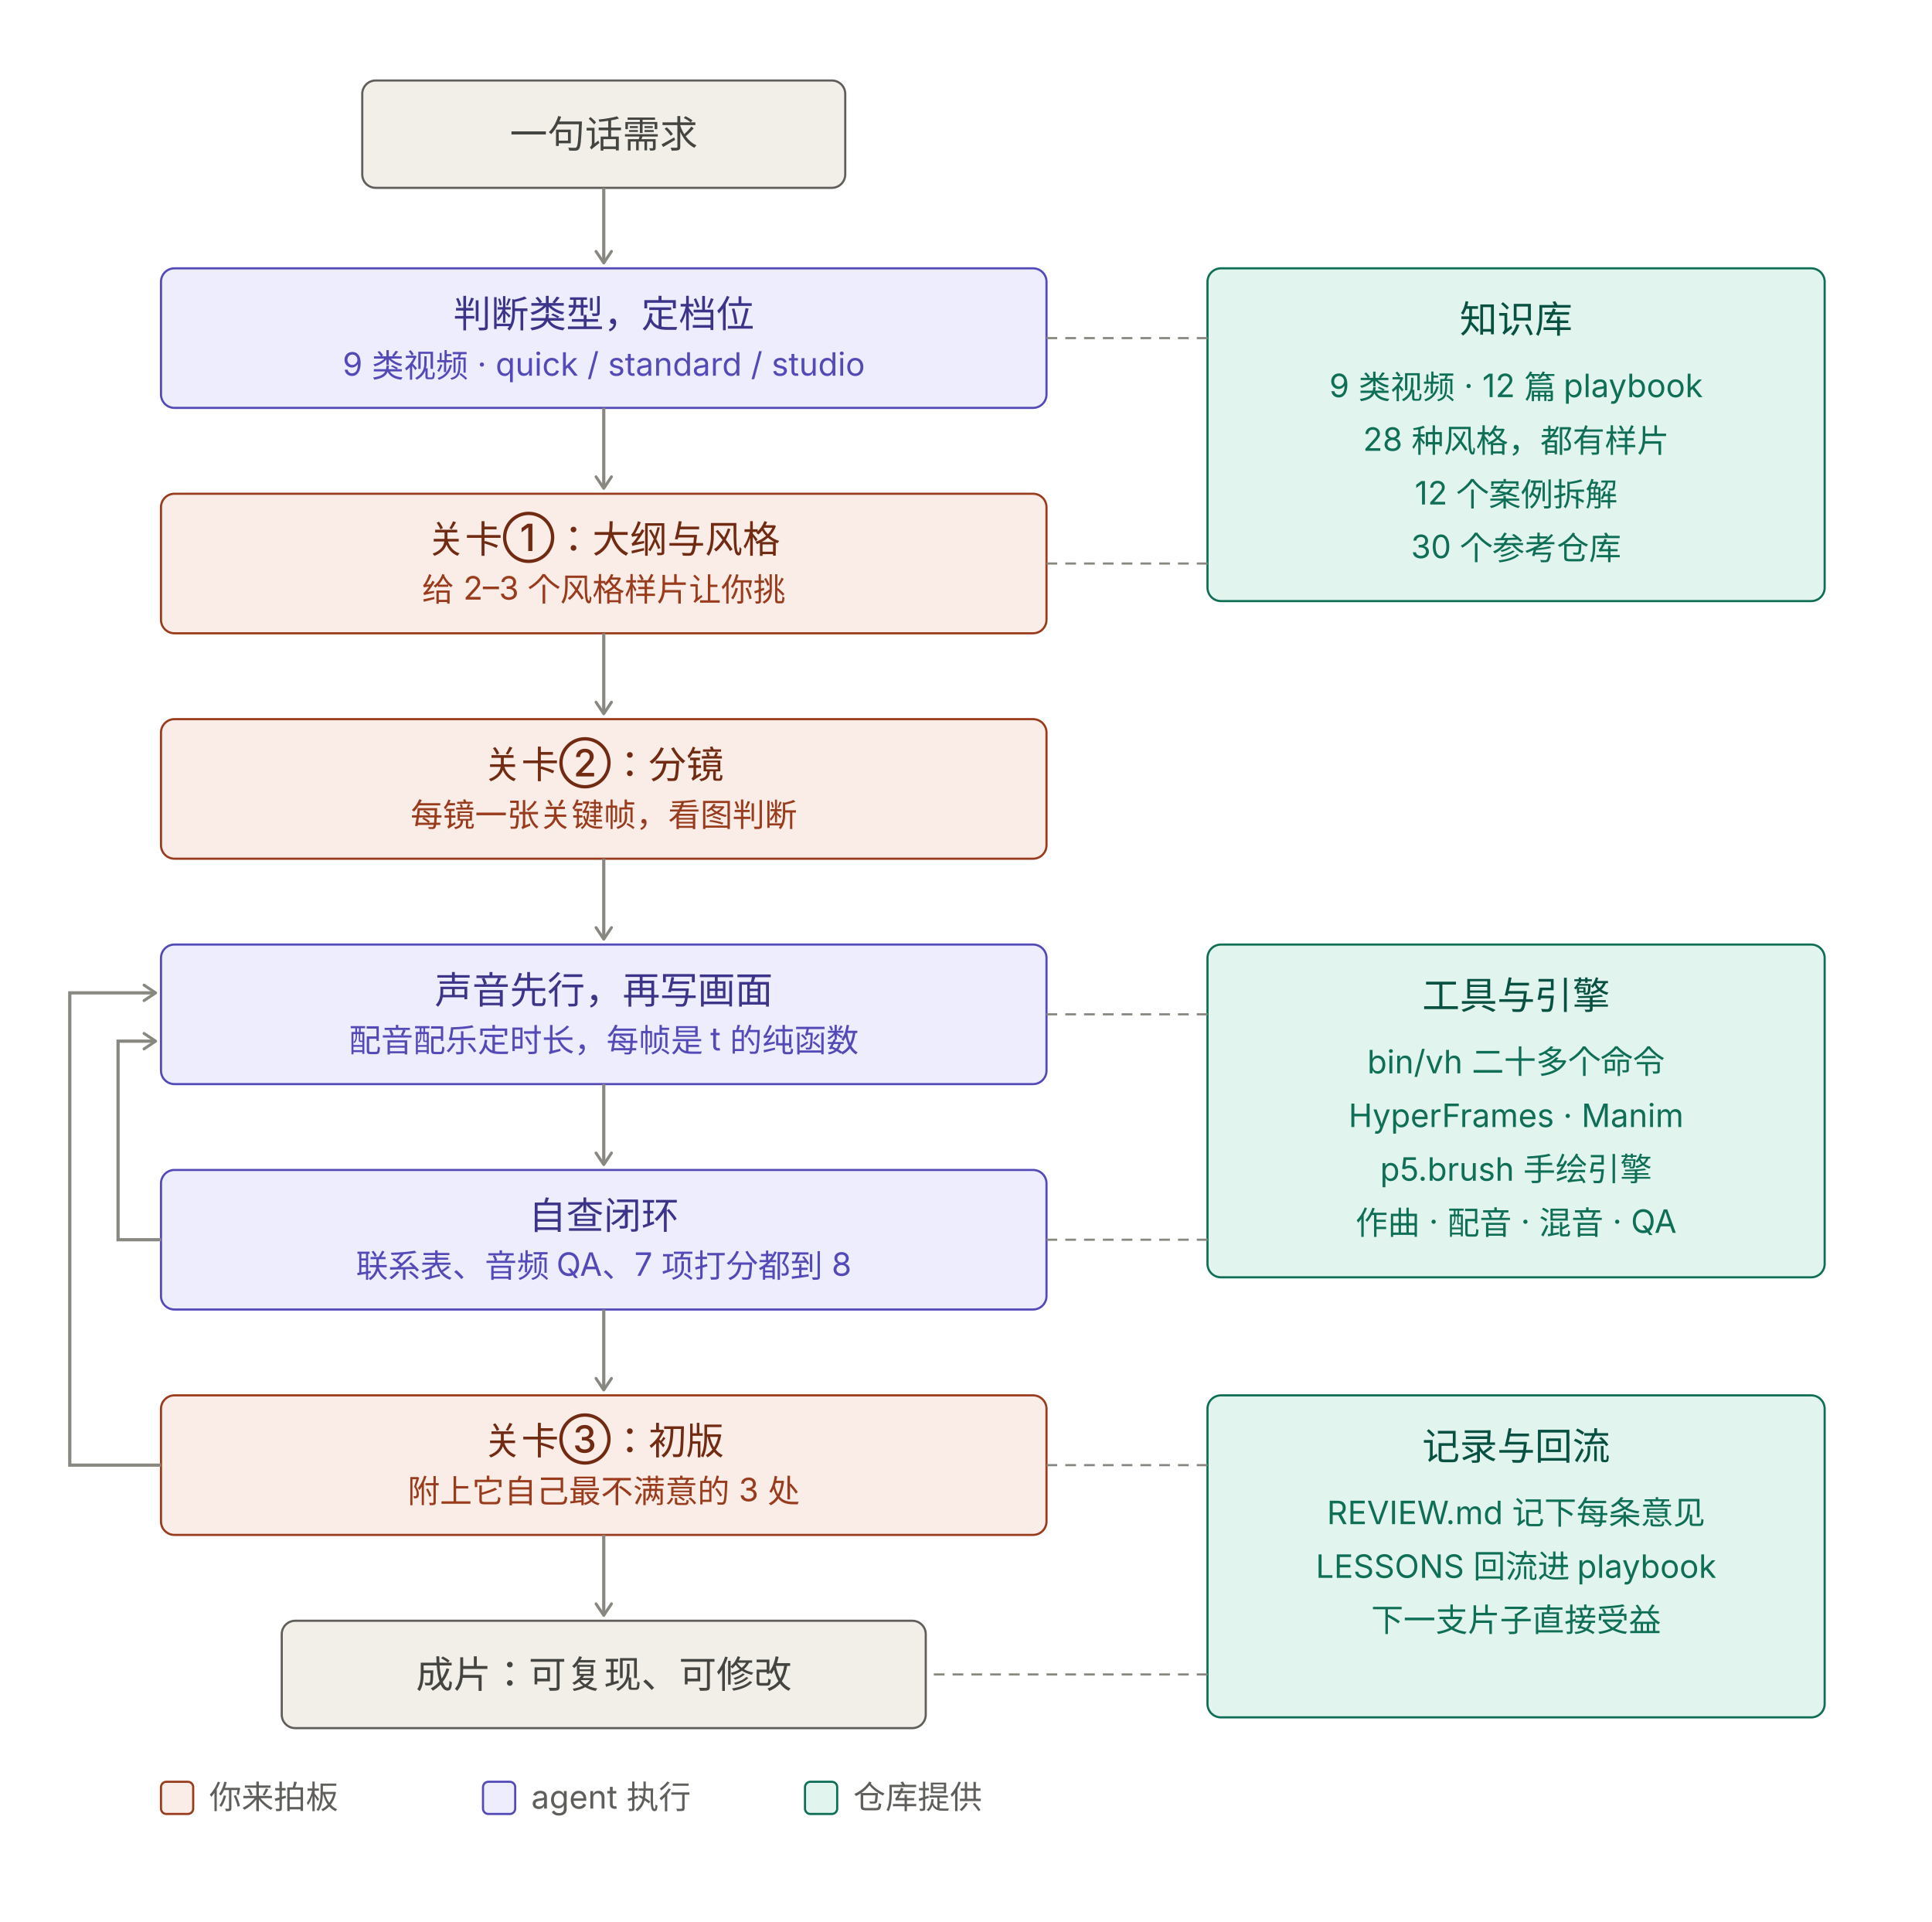
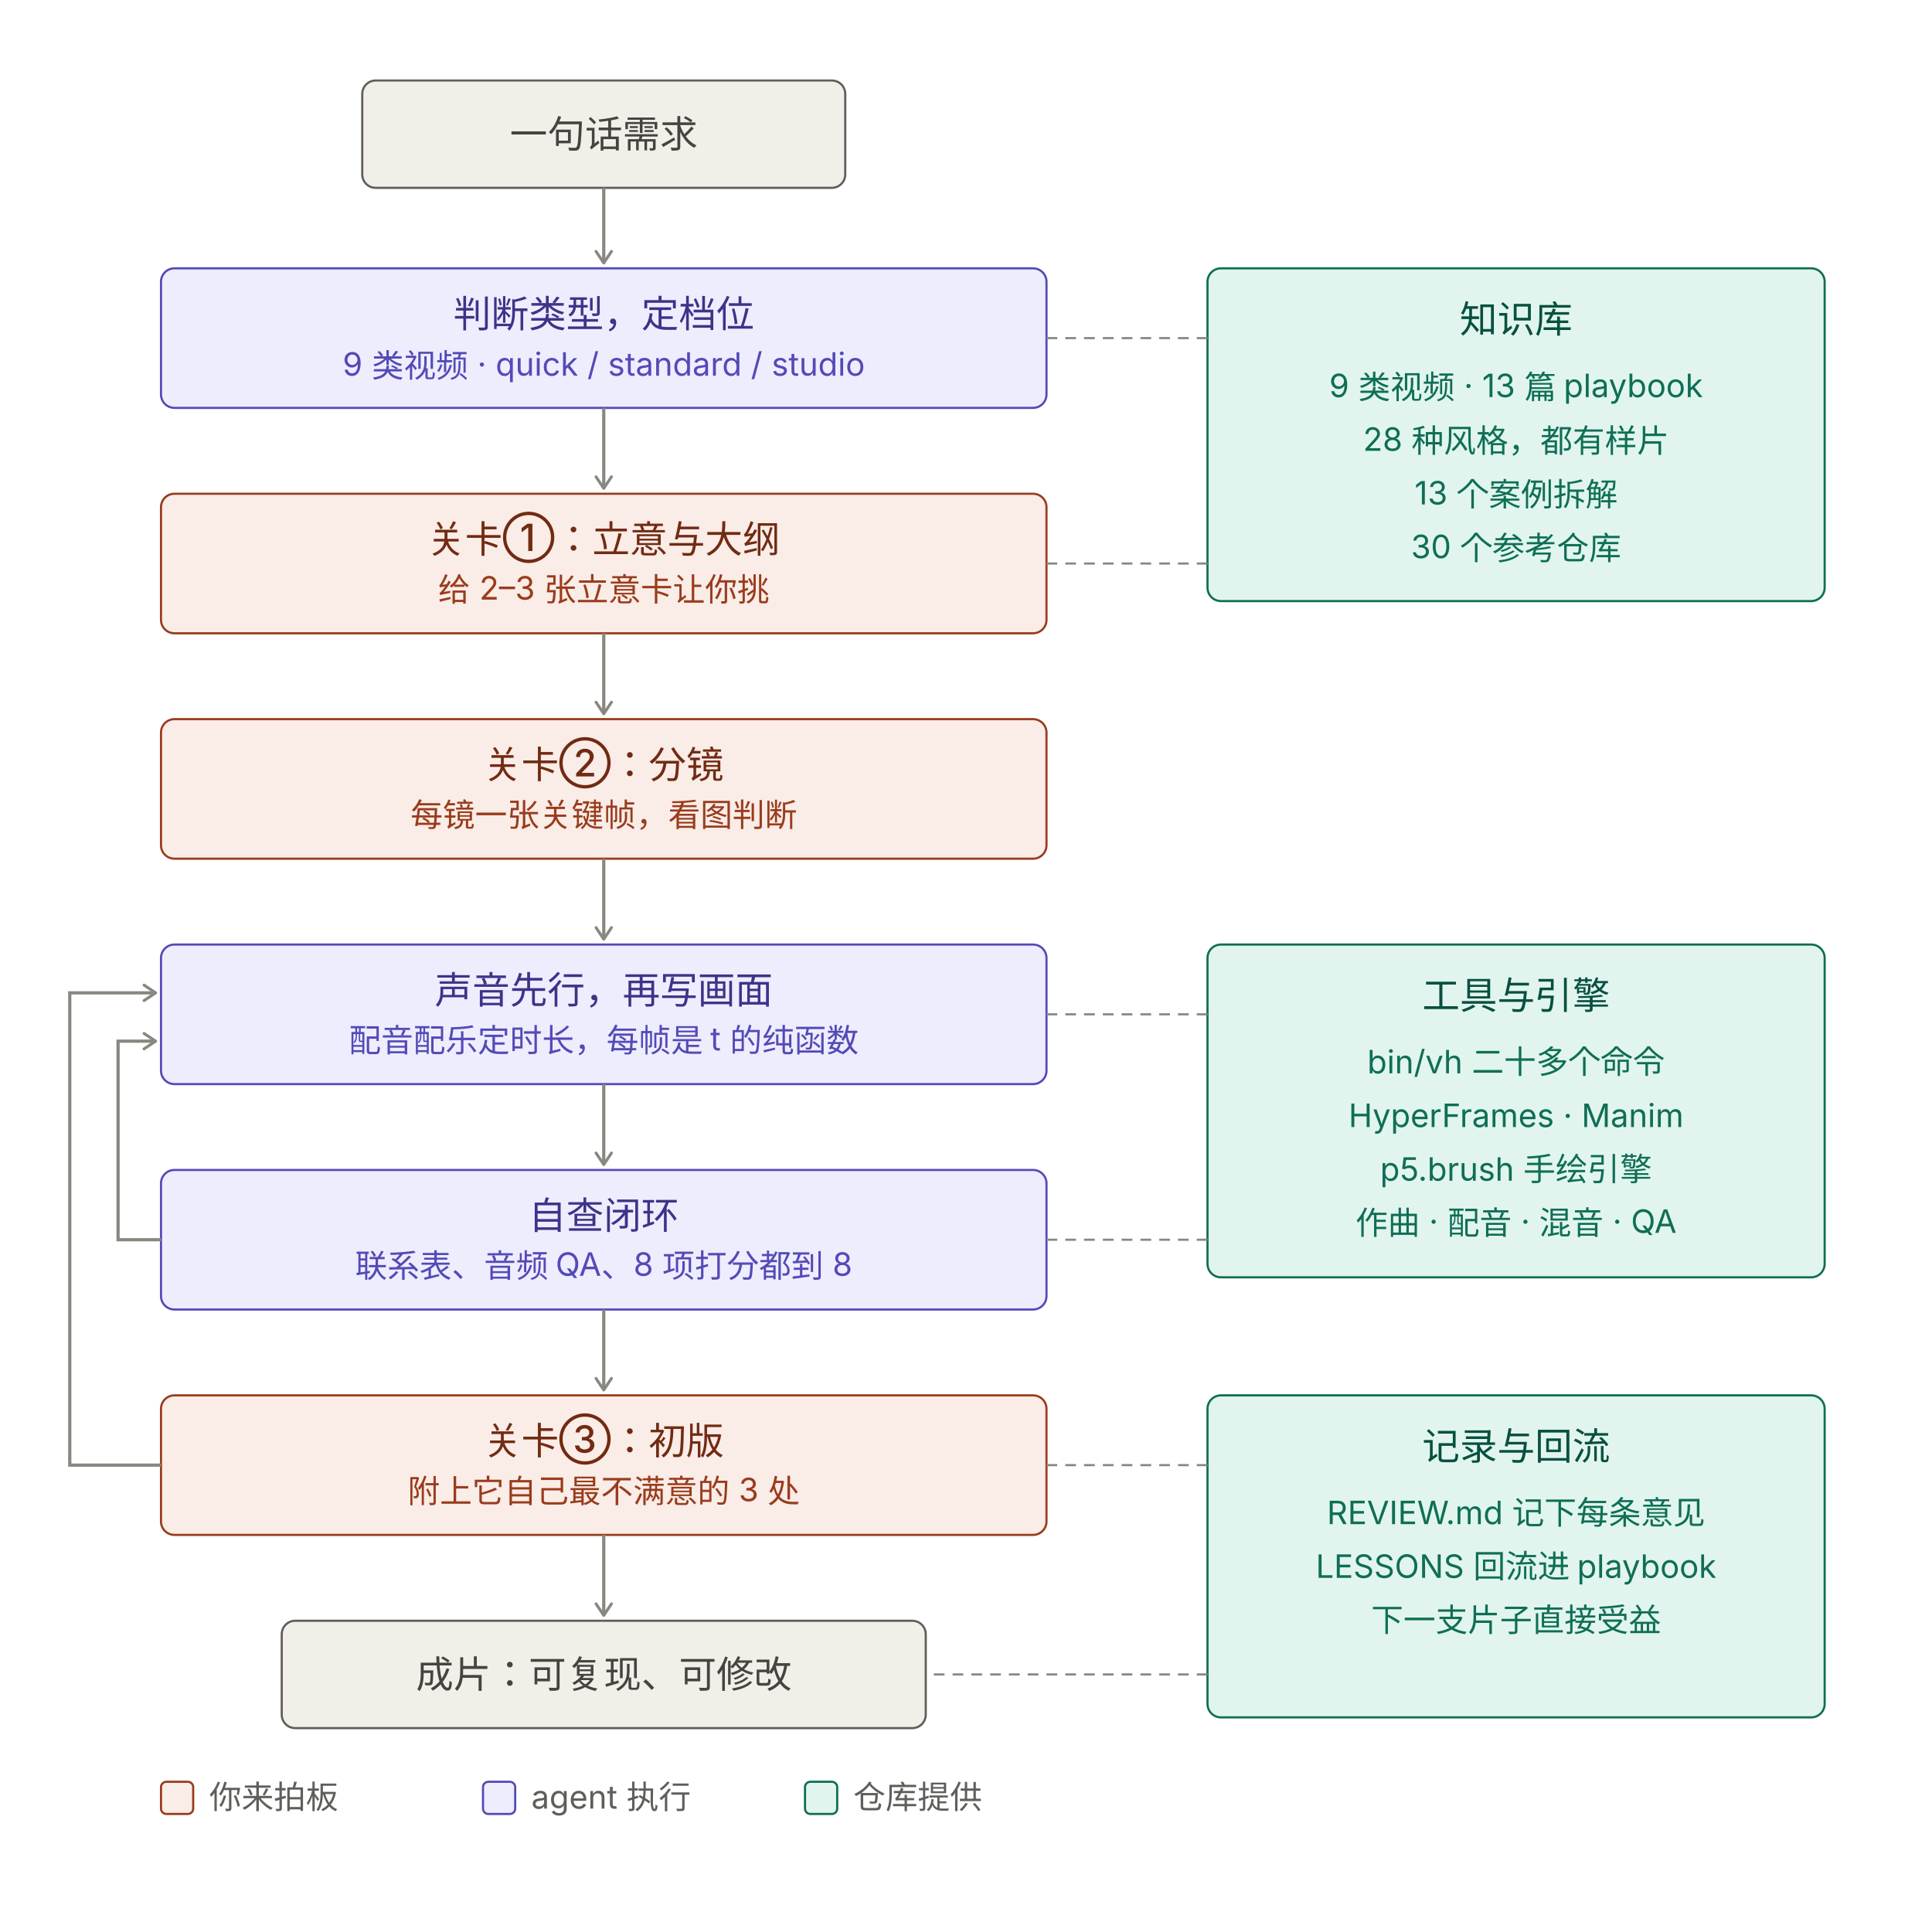
<svg xmlns="http://www.w3.org/2000/svg" width="720" height="716" viewBox="0 0 720 716" role="img">
  <style>
.t{font:500 14px system-ui,-apple-system,"PingFang SC","Noto Sans SC","Microsoft YaHei",sans-serif}
.s{font:400 12px system-ui,-apple-system,"PingFang SC","Noto Sans SC","Microsoft YaHei",sans-serif}
rect{stroke-width:0.8}
.pu rect{fill:#EEEDFE;stroke:#534AB7}.pu .t{fill:#3C3489}.pu .s{fill:#534AB7}
.co rect{fill:#FAECE7;stroke:#993C1D}.co .t{fill:#712B13}.co .s{fill:#993C1D}
.te rect{fill:#E1F5EE;stroke:#0F6E56}.te .t{fill:#085041}.te .s{fill:#0F6E56}
.gr rect{fill:#F1EFE8;stroke:#5F5E5A}.gr .t{fill:#444441}.gr .s{fill:#5F5E5A}
.ar{stroke:#888780;stroke-width:1.2;fill:none}.ld{stroke:#888780;stroke-width:0.8;stroke-dasharray:4 3;fill:none}
.ah{stroke:#888780;fill:none}.lg{fill:#5F5E5A}
@media (prefers-color-scheme:dark){
.pu rect{fill:#3C3489;stroke:#AFA9EC}.pu .t{fill:#EEEDFE}.pu .s{fill:#CECBF6}
.co rect{fill:#712B13;stroke:#F0997B}.co .t{fill:#FAECE7}.co .s{fill:#F5C4B3}
.te rect{fill:#085041;stroke:#5DCAA5}.te .t{fill:#E1F5EE}.te .s{fill:#9FE1CB}
.gr rect{fill:#444441;stroke:#B4B2A9}.gr .t{fill:#F1EFE8}.gr .s{fill:#D3D1C7}
.ar,.ld,.ah{stroke:#B4B2A9}.lg{fill:#B4B2A9}}
</style>
  <defs>
    <marker id="a" viewBox="0 0 10 10" refX="8" refY="5" markerWidth="6" markerHeight="6" orient="auto-start-reverse">
      <path class="ah" d="M2 1L8 5L2 9" stroke-width="1.5" stroke-linecap="round" stroke-linejoin="round" />
    </marker>
  </defs>
  <g class="gr">
    <rect x="135.0" y="30" width="180" height="40" rx="5" />
    <text class="t" x="225.0" y="55.0" text-anchor="middle">一句话需求</text>
  </g>
  <line class="ar" x1="225.0" y1="70" x2="225.0" y2="98" marker-end="url(#a)" />
  <g class="pu">
    <rect x="60" y="100" width="330" height="52" rx="5" />
    <text class="t" x="225.0" y="122" text-anchor="middle">判断类型，定档位</text>
    <text class="s" x="225.0" y="140" text-anchor="middle">9 类视频 · quick / standard / studio</text>
  </g>
  <line class="ar" x1="225.0" y1="152" x2="225.0" y2="182" marker-end="url(#a)" />
  <g class="co">
    <rect x="60" y="184" width="330" height="52" rx="5" />
-     <text class="t" x="225.0" y="206" text-anchor="middle">关卡①：大纲与风格</text>
-     <text class="s" x="225.0" y="224" text-anchor="middle">给 2–3 个风格样片让你挑</text>
+     <text class="t" x="225.0" y="206" text-anchor="middle">关卡①：立意与大纲</text>
+     <text class="s" x="225.0" y="224" text-anchor="middle">给 2–3 张立意卡让你挑</text>
  </g>
  <line class="ar" x1="225.0" y1="236" x2="225.0" y2="266" marker-end="url(#a)" />
  <g class="co">
    <rect x="60" y="268" width="330" height="52" rx="5" />
    <text class="t" x="225.0" y="290" text-anchor="middle">关卡②：分镜</text>
    <text class="s" x="225.0" y="308" text-anchor="middle">每镜一张关键帧，看图判断</text>
  </g>
  <line class="ar" x1="225.0" y1="320" x2="225.0" y2="350" marker-end="url(#a)" />
  <g class="pu">
    <rect x="60" y="352" width="330" height="52" rx="5" />
    <text class="t" x="225.0" y="374" text-anchor="middle">声音先行，再写画面</text>
    <text class="s" x="225.0" y="392" text-anchor="middle">配音配乐定时长，每帧是 t 的纯函数</text>
  </g>
  <line class="ar" x1="225.0" y1="404" x2="225.0" y2="434" marker-end="url(#a)" />
  <g class="pu">
    <rect x="60" y="436" width="330" height="52" rx="5" />
    <text class="t" x="225.0" y="458" text-anchor="middle">自查闭环</text>
-     <text class="s" x="225.0" y="476" text-anchor="middle">联系表、音频 QA、7 项打分都到 8</text>
+     <text class="s" x="225.0" y="476" text-anchor="middle">联系表、音频 QA、8 项打分都到 8</text>
  </g>
  <line class="ar" x1="225.0" y1="488" x2="225.0" y2="518" marker-end="url(#a)" />
  <g class="co">
    <rect x="60" y="520" width="330" height="52" rx="5" />
    <text class="t" x="225.0" y="542" text-anchor="middle">关卡③：初版</text>
    <text class="s" x="225.0" y="560" text-anchor="middle">附上它自己最不满意的 3 处</text>
  </g>
  <line class="ar" x1="225.0" y1="572" x2="225.0" y2="602" marker-end="url(#a)" />
  <g class="gr">
    <rect x="105.0" y="604" width="240" height="40" rx="5" />
    <text class="t" x="225.0" y="629.0" text-anchor="middle">成片：可复现、可修改</text>
  </g>
  <path class="ar" d="M60 462 H44 V388 H58" marker-end="url(#a)" />
  <path class="ar" d="M60 546 H26 V370 H58" marker-end="url(#a)" />
  <g class="te">
    <rect x="450" y="100" width="230" height="124" rx="5" />
    <text class="t" x="565.0" y="124" text-anchor="middle">知识库</text>
-     <text class="s" x="565.0" y="148" text-anchor="middle">9 类视频 · 12 篇 playbook</text>
+     <text class="s" x="565.0" y="148" text-anchor="middle">9 类视频 · 13 篇 playbook</text>
    <text class="s" x="565.0" y="168" text-anchor="middle">28 种风格，都有样片</text>
-     <text class="s" x="565.0" y="188" text-anchor="middle">12 个案例拆解</text>
+     <text class="s" x="565.0" y="188" text-anchor="middle">13 个案例拆解</text>
    <text class="s" x="565.0" y="208" text-anchor="middle">30 个参考仓库</text>
  </g>
  <line class="ld" x1="450" y1="126" x2="390" y2="126" />
  <line class="ld" x1="450" y1="210" x2="390" y2="210" />
  <g class="te">
    <rect x="450" y="352" width="230" height="124" rx="5" />
    <text class="t" x="565.0" y="376" text-anchor="middle">工具与引擎</text>
    <text class="s" x="565.0" y="400" text-anchor="middle">bin/vh 二十多个命令</text>
    <text class="s" x="565.0" y="420" text-anchor="middle">HyperFrames · Manim</text>
    <text class="s" x="565.0" y="440" text-anchor="middle">p5.brush 手绘引擎</text>
    <text class="s" x="565.0" y="460" text-anchor="middle">作曲 · 配音 · 混音 · QA</text>
  </g>
  <line class="ld" x1="450" y1="378" x2="390" y2="378" />
  <line class="ld" x1="450" y1="462" x2="390" y2="462" />
  <g class="te">
    <rect x="450" y="520" width="230" height="120" rx="5" />
    <text class="t" x="565.0" y="544" text-anchor="middle">记录与回流</text>
    <text class="s" x="565.0" y="568" text-anchor="middle">REVIEW.md 记下每条意见</text>
    <text class="s" x="565.0" y="588" text-anchor="middle">LESSONS 回流进 playbook</text>
    <text class="s" x="565.0" y="608" text-anchor="middle">下一支片子直接受益</text>
  </g>
  <line class="ld" x1="450" y1="546" x2="390" y2="546" />
  <line class="ld" x1="450" y1="624" x2="345.0" y2="624" />
  <g class="co">
    <rect x="60" y="664" width="12" height="12" rx="2" />
  </g>
  <text class="s lg" x="78" y="674">你来拍板</text>
  <g class="pu">
    <rect x="180" y="664" width="12" height="12" rx="2" />
  </g>
  <text class="s lg" x="198" y="674">agent 执行</text>
  <g class="te">
    <rect x="300" y="664" width="12" height="12" rx="2" />
  </g>
  <text class="s lg" x="318" y="674">仓库提供</text>
</svg>
